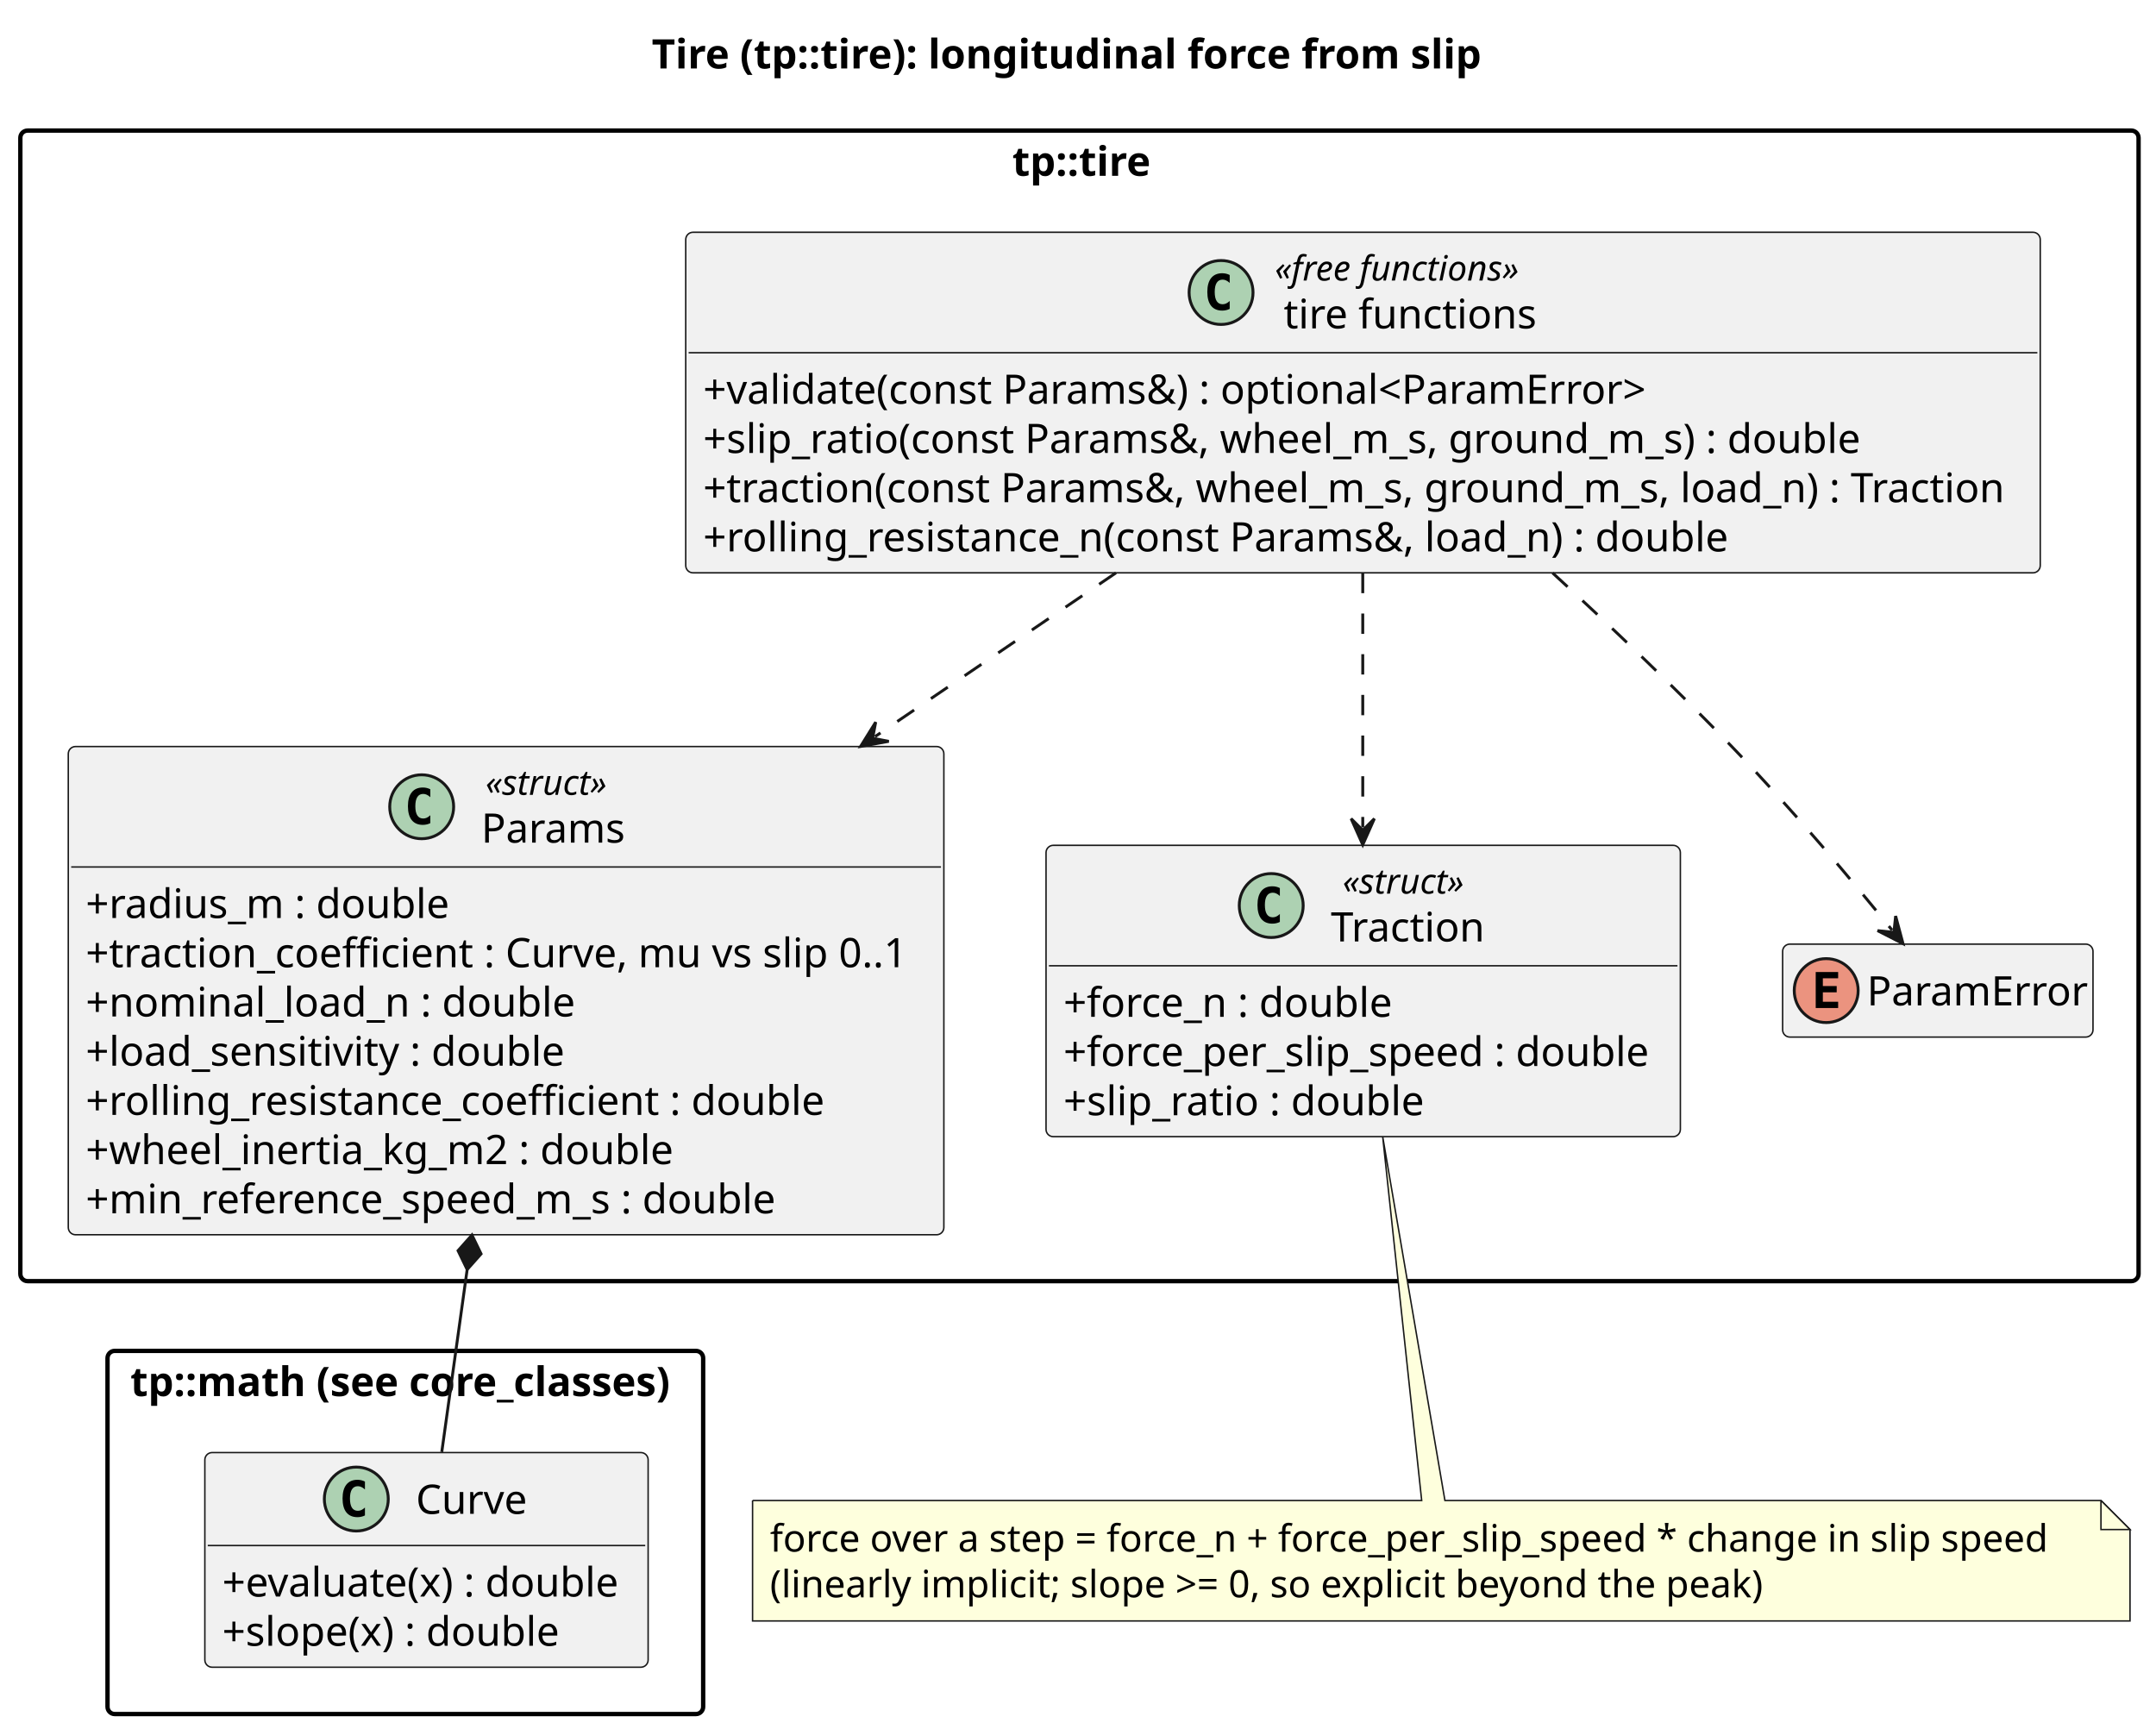
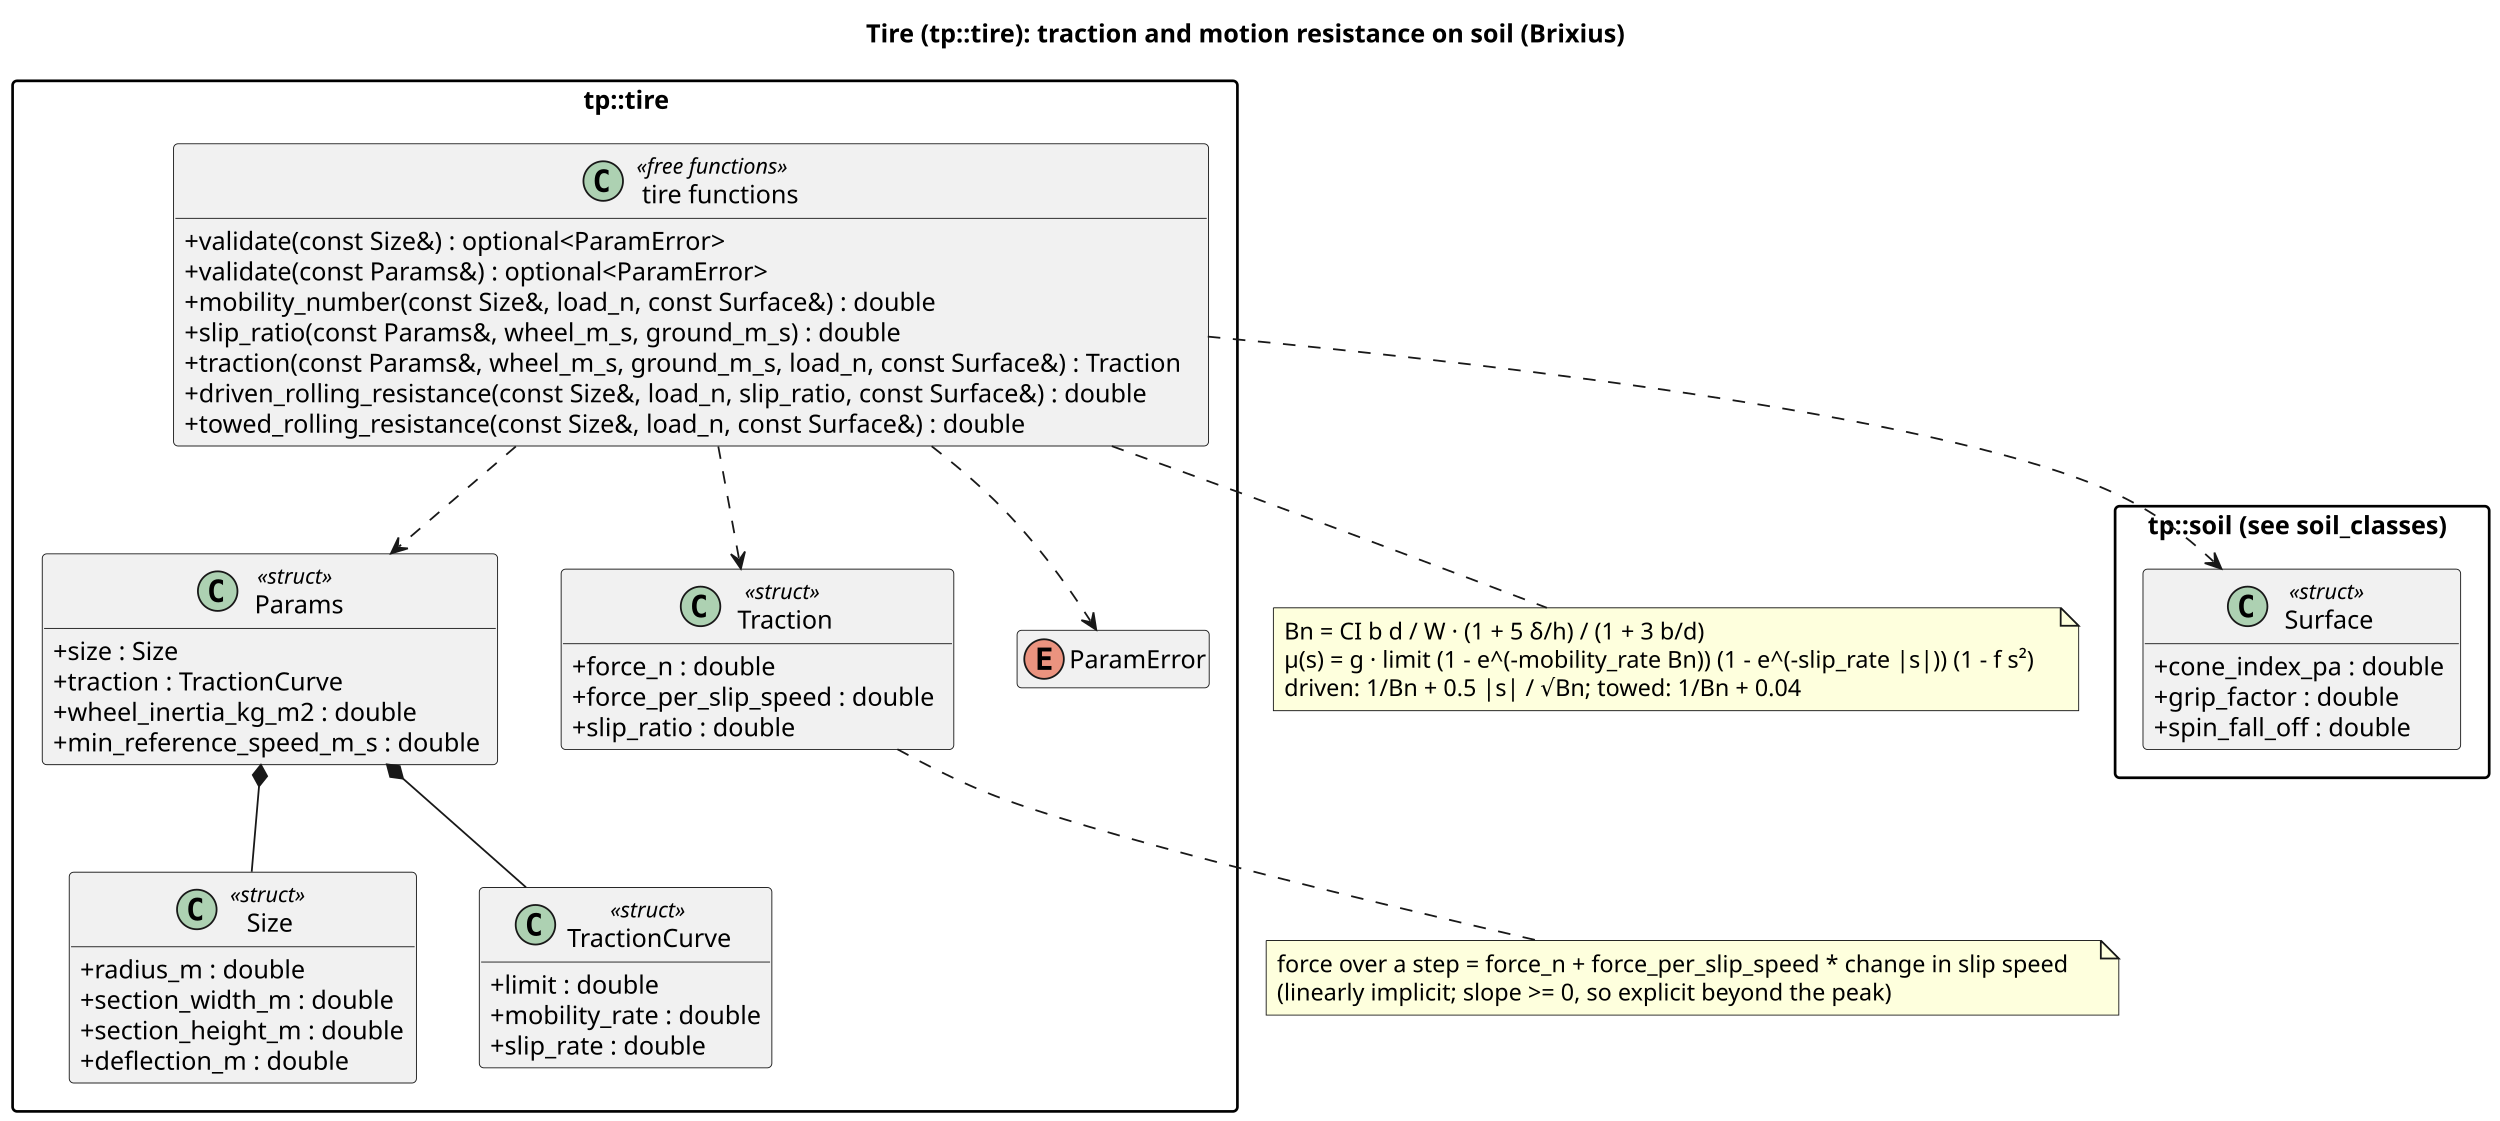
- <svg xmlns="http://www.w3.org/2000/svg" contentStyleType="text/css" height="595px" preserveAspectRatio="none" style="width:742px;height:595px;background:#FFFFFF;" version="1.1" viewBox="0 0 742 595" width="742px" zoomAndPan="magnify">
+ <svg xmlns="http://www.w3.org/2000/svg" contentStyleType="text/css" height="623px" preserveAspectRatio="none" style="width:1390px;height:623px;background:#FFFFFF;" version="1.1" viewBox="0 0 1390 623" width="1390px" zoomAndPan="magnify">
  <defs />
  <g>
-     <text fill="#000000" font-family="sans-serif" font-size="14" font-weight="bold" lengthAdjust="spacing" textLength="279.412" x="224.294" y="23.562">Tire (tp::tire): longitudinal force from slip</text>
-     <g id="cluster_tp::math (see core_classes)">
-       <rect fill="none" height="125" rx="2.5" ry="2.5" style="stroke:#000000;stroke-width:1.5;" width="205" x="37" y="464.94" />
-       <text fill="#000000" font-family="sans-serif" font-size="14" font-weight="bold" lengthAdjust="spacing" textLength="189.308" x="44.846" y="480.502">tp::math (see core_classes)</text>
+     <text fill="#000000" font-family="sans-serif" font-size="14" font-weight="bold" lengthAdjust="spacing" textLength="413.034" x="481.483" y="23.562">Tire (tp::tire): traction and motion resistance on soil (Brixius)</text>
+     <g id="cluster_tp::soil (see soil_classes)">
+       <rect fill="none" height="151" rx="2.5" ry="2.5" style="stroke:#000000;stroke-width:1.5;" width="208" x="1176" y="281.44" />
+       <text fill="#000000" font-family="sans-serif" font-size="14" font-weight="bold" lengthAdjust="spacing" textLength="171.726" x="1194.137" y="297.002">tp::soil (see soil_classes)</text>
    </g>
    <g id="cluster_tp::tire">
-       <rect fill="none" height="396" rx="2.5" ry="2.5" style="stroke:#000000;stroke-width:1.5;" width="729" x="7" y="44.94" />
-       <text fill="#000000" font-family="sans-serif" font-size="14" font-weight="bold" lengthAdjust="spacing" textLength="46.266" x="348.367" y="60.502">tp::tire</text>
+       <rect fill="none" height="573" rx="2.5" ry="2.5" style="stroke:#000000;stroke-width:1.5;" width="681" x="7" y="44.94" />
+       <text fill="#000000" font-family="sans-serif" font-size="14" font-weight="bold" lengthAdjust="spacing" textLength="46.266" x="324.367" y="60.502">tp::tire</text>
    </g>
-     <g id="elem_Curve">
-       <rect codeLine="7" fill="#F1F1F1" height="73.879" id="Curve" rx="2.5" ry="2.5" style="stroke:#181818;stroke-width:0.5;" width="152.56" x="70.5" y="499.94" />
-       <ellipse cx="122.627" cy="515.939" fill="#ADD1B2" rx="11" ry="11" style="stroke:#181818;stroke-width:1.0;" />
-       <path d="M125.596,521.58 Q125.018,521.877 124.377,522.018 Q123.737,522.174 123.034,522.174 Q120.534,522.174 119.206,520.533 Q117.893,518.877 117.893,515.752 Q117.893,512.627 119.206,510.971 Q120.534,509.315 123.034,509.315 Q123.737,509.315 124.377,509.471 Q125.034,509.627 125.596,509.924 L125.596,512.643 Q124.971,512.064 124.377,511.799 Q123.784,511.518 123.159,511.518 Q121.815,511.518 121.127,512.596 Q120.44,513.658 120.44,515.752 Q120.44,517.846 121.127,518.924 Q121.815,519.986 123.159,519.986 Q123.784,519.986 124.377,519.721 Q124.971,519.439 125.596,518.861 L125.596,521.58 Z " fill="#000000" />
-       <text fill="#000000" font-family="sans-serif" font-size="14" lengthAdjust="spacing" textLength="39.806" x="143.127" y="521.032">Curve</text>
-       <line style="stroke:#181818;stroke-width:0.5;" x1="71.5" x2="222.06" y1="531.939" y2="531.939" />
-       <text fill="#000000" font-family="sans-serif" font-size="14" lengthAdjust="spacing" textLength="140.56" x="76.5" y="549.502">+evaluate(x) : double</text>
-       <text fill="#000000" font-family="sans-serif" font-size="14" lengthAdjust="spacing" textLength="120.306" x="76.5" y="566.441">+slope(x) : double</text>
+     <g id="elem_Surface">
+       <rect codeLine="7" fill="#F1F1F1" height="100.277" id="Surface" rx="2.5" ry="2.5" style="stroke:#181818;stroke-width:0.5;" width="176.609" x="1191.5" y="316.44" />
+       <ellipse cx="1249.688" cy="337.169" fill="#ADD1B2" rx="11" ry="11" style="stroke:#181818;stroke-width:1.0;" />
+       <path d="M1252.656,342.81 Q1252.078,343.106 1251.438,343.247 Q1250.797,343.403 1250.094,343.403 Q1247.594,343.403 1246.266,341.763 Q1244.953,340.106 1244.953,336.981 Q1244.953,333.856 1246.266,332.2 Q1247.594,330.544 1250.094,330.544 Q1250.797,330.544 1251.438,330.7 Q1252.094,330.856 1252.656,331.153 L1252.656,333.872 Q1252.031,333.294 1251.438,333.028 Q1250.844,332.747 1250.219,332.747 Q1248.875,332.747 1248.188,333.825 Q1247.5,334.888 1247.5,336.981 Q1247.5,339.075 1248.188,340.153 Q1248.875,341.216 1250.219,341.216 Q1250.844,341.216 1251.438,340.95 Q1252.031,340.669 1252.656,340.091 L1252.656,342.81 Z " fill="#000000" />
+       <text fill="#000000" font-family="sans-serif" font-size="12" font-style="italic" lengthAdjust="spacing" textLength="46.676" x="1272.717" y="333.065">«struct»</text>
+       <text fill="#000000" font-family="sans-serif" font-size="14" lengthAdjust="spacing" textLength="51.734" x="1270.188" y="349.522">Surface</text>
+       <line style="stroke:#181818;stroke-width:0.5;" x1="1192.5" x2="1367.109" y1="357.898" y2="357.898" />
+       <text fill="#000000" font-family="sans-serif" font-size="14" lengthAdjust="spacing" textLength="164.609" x="1197.5" y="375.461">+cone_index_pa : double</text>
+       <text fill="#000000" font-family="sans-serif" font-size="14" lengthAdjust="spacing" textLength="138.031" x="1197.5" y="392.4">+grip_factor : double</text>
+       <text fill="#000000" font-family="sans-serif" font-size="14" lengthAdjust="spacing" textLength="145.517" x="1197.5" y="409.34">+spin_fall_off : double</text>
+     </g>
+     <g id="elem_Size">
+       <rect codeLine="15" fill="#F1F1F1" height="117.217" id="Size" rx="2.5" ry="2.5" style="stroke:#181818;stroke-width:0.5;" width="193.036" x="38.5" y="484.94" />
+       <ellipse cx="109.43" cy="505.669" fill="#ADD1B2" rx="11" ry="11" style="stroke:#181818;stroke-width:1.0;" />
+       <path d="M112.399,511.31 Q111.821,511.606 111.18,511.747 Q110.54,511.903 109.836,511.903 Q107.336,511.903 106.008,510.263 Q104.696,508.606 104.696,505.481 Q104.696,502.356 106.008,500.7 Q107.336,499.044 109.836,499.044 Q110.54,499.044 111.18,499.2 Q111.836,499.356 112.399,499.653 L112.399,502.372 Q111.774,501.794 111.18,501.528 Q110.586,501.247 109.961,501.247 Q108.618,501.247 107.93,502.325 Q107.243,503.388 107.243,505.481 Q107.243,507.575 107.93,508.653 Q108.618,509.716 109.961,509.716 Q110.586,509.716 111.18,509.45 Q111.774,509.169 112.399,508.591 L112.399,511.31 Z " fill="#000000" />
+       <text fill="#000000" font-family="sans-serif" font-size="12" font-style="italic" lengthAdjust="spacing" textLength="46.676" x="127.93" y="501.565">«struct»</text>
+       <text fill="#000000" font-family="sans-serif" font-size="14" lengthAdjust="spacing" textLength="28.267" x="137.135" y="518.021">Size</text>
+       <line style="stroke:#181818;stroke-width:0.5;" x1="39.5" x2="230.536" y1="526.398" y2="526.398" />
+       <text fill="#000000" font-family="sans-serif" font-size="14" lengthAdjust="spacing" textLength="125.952" x="44.5" y="543.961">+radius_m : double</text>
+       <text fill="#000000" font-family="sans-serif" font-size="14" lengthAdjust="spacing" textLength="176.039" x="44.5" y="560.9">+section_width_m : double</text>
+       <text fill="#000000" font-family="sans-serif" font-size="14" lengthAdjust="spacing" textLength="181.036" x="44.5" y="577.84">+section_height_m : double</text>
+       <text fill="#000000" font-family="sans-serif" font-size="14" lengthAdjust="spacing" textLength="151.293" x="44.5" y="594.779">+deflection_m : double</text>
+     </g>
+     <g id="elem_TractionCurve">
+       <rect codeLine="21" fill="#F1F1F1" height="100.277" id="TractionCurve" rx="2.5" ry="2.5" style="stroke:#181818;stroke-width:0.5;" width="162.65" x="266.5" y="493.44" />
+       <ellipse cx="297.719" cy="514.169" fill="#ADD1B2" rx="11" ry="11" style="stroke:#181818;stroke-width:1.0;" />
+       <path d="M300.687,519.81 Q300.109,520.106 299.469,520.247 Q298.828,520.403 298.125,520.403 Q295.625,520.403 294.297,518.763 Q292.984,517.106 292.984,513.981 Q292.984,510.856 294.297,509.2 Q295.625,507.544 298.125,507.544 Q298.828,507.544 299.469,507.7 Q300.125,507.856 300.687,508.153 L300.687,510.872 Q300.062,510.294 299.469,510.028 Q298.875,509.747 298.25,509.747 Q296.906,509.747 296.219,510.825 Q295.531,511.888 295.531,513.981 Q295.531,516.075 296.219,517.153 Q296.906,518.216 298.25,518.216 Q298.875,518.216 299.469,517.95 Q300.062,517.669 300.687,517.091 L300.687,519.81 Z " fill="#000000" />
+       <text fill="#000000" font-family="sans-serif" font-size="12" font-style="italic" lengthAdjust="spacing" textLength="46.676" x="339.289" y="510.065">«struct»</text>
+       <text fill="#000000" font-family="sans-serif" font-size="14" lengthAdjust="spacing" textLength="94.609" x="315.323" y="526.521">TractionCurve</text>
+       <line style="stroke:#181818;stroke-width:0.5;" x1="267.5" x2="428.15" y1="534.898" y2="534.898" />
+       <text fill="#000000" font-family="sans-serif" font-size="14" lengthAdjust="spacing" textLength="93.557" x="272.5" y="552.461">+limit : double</text>
+       <text fill="#000000" font-family="sans-serif" font-size="14" lengthAdjust="spacing" textLength="150.65" x="272.5" y="569.4">+mobility_rate : double</text>
+       <text fill="#000000" font-family="sans-serif" font-size="14" lengthAdjust="spacing" textLength="121.543" x="272.5" y="586.34">+slip_rate : double</text>
    </g>
    <g id="elem_Params">
-       <rect codeLine="14" fill="#F1F1F1" height="168.035" id="Params" rx="2.5" ry="2.5" style="stroke:#181818;stroke-width:0.5;" width="301.338" x="23.5" y="256.94" />
-       <ellipse cx="145.125" cy="277.669" fill="#ADD1B2" rx="11" ry="11" style="stroke:#181818;stroke-width:1.0;" />
-       <path d="M148.094,283.31 Q147.516,283.606 146.875,283.747 Q146.234,283.903 145.531,283.903 Q143.031,283.903 141.703,282.263 Q140.391,280.606 140.391,277.481 Q140.391,274.356 141.703,272.7 Q143.031,271.044 145.531,271.044 Q146.234,271.044 146.875,271.2 Q147.531,271.356 148.094,271.653 L148.094,274.372 Q147.469,273.794 146.875,273.528 Q146.281,273.247 145.656,273.247 Q144.312,273.247 143.625,274.325 Q142.938,275.388 142.938,277.481 Q142.938,279.575 143.625,280.653 Q144.312,281.716 145.656,281.716 Q146.281,281.716 146.875,281.45 Q147.469,281.169 148.094,280.591 L148.094,283.31 Z " fill="#000000" />
-       <text fill="#000000" font-family="sans-serif" font-size="12" font-style="italic" lengthAdjust="spacing" textLength="46.676" x="167.081" y="273.565">«struct»</text>
-       <text fill="#000000" font-family="sans-serif" font-size="14" lengthAdjust="spacing" textLength="49.588" x="165.625" y="290.022">Params</text>
-       <line style="stroke:#181818;stroke-width:0.5;" x1="24.5" x2="323.838" y1="298.398" y2="298.398" />
-       <text fill="#000000" font-family="sans-serif" font-size="14" lengthAdjust="spacing" textLength="125.952" x="29.5" y="315.961">+radius_m : double</text>
-       <text fill="#000000" font-family="sans-serif" font-size="14" lengthAdjust="spacing" textLength="289.338" x="29.5" y="332.9">+traction_coefficient : Curve, mu vs slip 0..1</text>
-       <text fill="#000000" font-family="sans-serif" font-size="14" lengthAdjust="spacing" textLength="167.644" x="29.5" y="349.84">+nominal_load_n : double</text>
-       <text fill="#000000" font-family="sans-serif" font-size="14" lengthAdjust="spacing" textLength="167.426" x="29.5" y="366.779">+load_sensitivity : double</text>
-       <text fill="#000000" font-family="sans-serif" font-size="14" lengthAdjust="spacing" textLength="259.191" x="29.5" y="383.719">+rolling_resistance_coefficient : double</text>
-       <text fill="#000000" font-family="sans-serif" font-size="14" lengthAdjust="spacing" textLength="203.144" x="29.5" y="400.658">+wheel_inertia_kg_m2 : double</text>
-       <text fill="#000000" font-family="sans-serif" font-size="14" lengthAdjust="spacing" textLength="241.158" x="29.5" y="417.598">+min_reference_speed_m_s : double</text>
+       <rect codeLine="26" fill="#F1F1F1" height="117.217" id="Params" rx="2.5" ry="2.5" style="stroke:#181818;stroke-width:0.5;" width="253.158" x="23.5" y="307.94" />
+       <ellipse cx="121.035" cy="328.669" fill="#ADD1B2" rx="11" ry="11" style="stroke:#181818;stroke-width:1.0;" />
+       <path d="M124.004,334.31 Q123.426,334.606 122.785,334.747 Q122.144,334.903 121.441,334.903 Q118.941,334.903 117.613,333.263 Q116.301,331.606 116.301,328.481 Q116.301,325.356 117.613,323.7 Q118.941,322.044 121.441,322.044 Q122.144,322.044 122.785,322.2 Q123.441,322.356 124.004,322.653 L124.004,325.372 Q123.379,324.794 122.785,324.528 Q122.191,324.247 121.566,324.247 Q120.223,324.247 119.535,325.325 Q118.848,326.388 118.848,328.481 Q118.848,330.575 119.535,331.653 Q120.223,332.716 121.566,332.716 Q122.191,332.716 122.785,332.45 Q123.379,332.169 124.004,331.591 L124.004,334.31 Z " fill="#000000" />
+       <text fill="#000000" font-family="sans-serif" font-size="12" font-style="italic" lengthAdjust="spacing" textLength="46.676" x="142.991" y="324.565">«struct»</text>
+       <text fill="#000000" font-family="sans-serif" font-size="14" lengthAdjust="spacing" textLength="49.588" x="141.535" y="341.022">Params</text>
+       <line style="stroke:#181818;stroke-width:0.5;" x1="24.5" x2="275.658" y1="349.398" y2="349.398" />
+       <text fill="#000000" font-family="sans-serif" font-size="14" lengthAdjust="spacing" textLength="76.111" x="29.5" y="366.961">+size : Size</text>
+       <text fill="#000000" font-family="sans-serif" font-size="14" lengthAdjust="spacing" textLength="166.127" x="29.5" y="383.9">+traction : TractionCurve</text>
+       <text fill="#000000" font-family="sans-serif" font-size="14" lengthAdjust="spacing" textLength="203.144" x="29.5" y="400.84">+wheel_inertia_kg_m2 : double</text>
+       <text fill="#000000" font-family="sans-serif" font-size="14" lengthAdjust="spacing" textLength="241.158" x="29.5" y="417.779">+min_reference_speed_m_s : double</text>
    </g>
    <g id="elem_Traction">
-       <rect codeLine="23" fill="#F1F1F1" height="100.277" id="Traction" rx="2.5" ry="2.5" style="stroke:#181818;stroke-width:0.5;" width="218.309" x="360" y="290.94" />
-       <ellipse cx="437.502" cy="311.669" fill="#ADD1B2" rx="11" ry="11" style="stroke:#181818;stroke-width:1.0;" />
-       <path d="M440.471,317.31 Q439.893,317.606 439.252,317.747 Q438.612,317.903 437.909,317.903 Q435.409,317.903 434.081,316.263 Q432.768,314.606 432.768,311.481 Q432.768,308.356 434.081,306.7 Q435.409,305.044 437.909,305.044 Q438.612,305.044 439.252,305.2 Q439.909,305.356 440.471,305.653 L440.471,308.372 Q439.846,307.794 439.252,307.528 Q438.659,307.247 438.034,307.247 Q436.69,307.247 436.002,308.325 Q435.315,309.388 435.315,311.481 Q435.315,313.575 436.002,314.653 Q436.69,315.716 438.034,315.716 Q438.659,315.716 439.252,315.45 Q439.846,315.169 440.471,314.591 L440.471,317.31 Z " fill="#000000" />
-       <text fill="#000000" font-family="sans-serif" font-size="12" font-style="italic" lengthAdjust="spacing" textLength="46.676" x="462.066" y="307.565">«struct»</text>
-       <text fill="#000000" font-family="sans-serif" font-size="14" lengthAdjust="spacing" textLength="54.804" x="458.002" y="324.022">Traction</text>
-       <line style="stroke:#181818;stroke-width:0.5;" x1="361" x2="577.309" y1="332.398" y2="332.398" />
-       <text fill="#000000" font-family="sans-serif" font-size="14" lengthAdjust="spacing" textLength="116.204" x="366" y="349.961">+force_n : double</text>
-       <text fill="#000000" font-family="sans-serif" font-size="14" lengthAdjust="spacing" textLength="206.309" x="366" y="366.9">+force_per_slip_speed : double</text>
-       <text fill="#000000" font-family="sans-serif" font-size="14" lengthAdjust="spacing" textLength="125.166" x="366" y="383.84">+slip_ratio : double</text>
+       <rect codeLine="32" fill="#F1F1F1" height="100.277" id="Traction" rx="2.5" ry="2.5" style="stroke:#181818;stroke-width:0.5;" width="218.309" x="312" y="316.44" />
+       <ellipse cx="389.502" cy="337.169" fill="#ADD1B2" rx="11" ry="11" style="stroke:#181818;stroke-width:1.0;" />
+       <path d="M392.471,342.81 Q391.893,343.106 391.252,343.247 Q390.612,343.403 389.909,343.403 Q387.409,343.403 386.081,341.763 Q384.768,340.106 384.768,336.981 Q384.768,333.856 386.081,332.2 Q387.409,330.544 389.909,330.544 Q390.612,330.544 391.252,330.7 Q391.909,330.856 392.471,331.153 L392.471,333.872 Q391.846,333.294 391.252,333.028 Q390.659,332.747 390.034,332.747 Q388.69,332.747 388.002,333.825 Q387.315,334.888 387.315,336.981 Q387.315,339.075 388.002,340.153 Q388.69,341.216 390.034,341.216 Q390.659,341.216 391.252,340.95 Q391.846,340.669 392.471,340.091 L392.471,342.81 Z " fill="#000000" />
+       <text fill="#000000" font-family="sans-serif" font-size="12" font-style="italic" lengthAdjust="spacing" textLength="46.676" x="414.066" y="333.065">«struct»</text>
+       <text fill="#000000" font-family="sans-serif" font-size="14" lengthAdjust="spacing" textLength="54.804" x="410.002" y="349.522">Traction</text>
+       <line style="stroke:#181818;stroke-width:0.5;" x1="313" x2="529.309" y1="357.898" y2="357.898" />
+       <text fill="#000000" font-family="sans-serif" font-size="14" lengthAdjust="spacing" textLength="116.204" x="318" y="375.461">+force_n : double</text>
+       <text fill="#000000" font-family="sans-serif" font-size="14" lengthAdjust="spacing" textLength="206.309" x="318" y="392.4">+force_per_slip_speed : double</text>
+       <text fill="#000000" font-family="sans-serif" font-size="14" lengthAdjust="spacing" textLength="125.166" x="318" y="409.34">+slip_ratio : double</text>
    </g>
    <g id="elem_ParamError">
-       <rect codeLine="28" fill="#F1F1F1" height="32" id="ParamError" rx="2.5" ry="2.5" style="stroke:#181818;stroke-width:0.5;" width="106.819" x="613.5" y="324.94" />
-       <ellipse cx="628.5" cy="340.94" fill="#EB937F" rx="11" ry="11" style="stroke:#181818;stroke-width:1.0;" />
-       <path d="M632.609,346.94 L624.891,346.94 L624.891,334.549 L632.609,334.549 L632.609,336.705 L627.344,336.705 L627.344,339.377 L632.109,339.377 L632.109,341.533 L627.344,341.533 L627.344,344.783 L632.609,344.783 L632.609,346.94 Z " fill="#000000" />
-       <text fill="#000000" font-family="sans-serif" font-size="14" lengthAdjust="spacing" textLength="74.819" x="642.5" y="346.032">ParamError</text>
+       <rect codeLine="37" fill="#F1F1F1" height="32" id="ParamError" rx="2.5" ry="2.5" style="stroke:#181818;stroke-width:0.5;" width="106.819" x="565.5" y="350.44" />
+       <ellipse cx="580.5" cy="366.44" fill="#EB937F" rx="11" ry="11" style="stroke:#181818;stroke-width:1.0;" />
+       <path d="M584.609,372.44 L576.891,372.44 L576.891,360.049 L584.609,360.049 L584.609,362.205 L579.344,362.205 L579.344,364.877 L584.109,364.877 L584.109,367.033 L579.344,367.033 L579.344,370.283 L584.609,370.283 L584.609,372.44 Z " fill="#000000" />
+       <text fill="#000000" font-family="sans-serif" font-size="14" lengthAdjust="spacing" textLength="74.819" x="594.5" y="371.532">ParamError</text>
    </g>
    <g id="elem_TireFns">
-       <rect codeLine="29" fill="#F1F1F1" height="117.217" id="TireFns" rx="2.5" ry="2.5" style="stroke:#181818;stroke-width:0.5;" width="466.166" x="236" y="79.939" />
-       <ellipse cx="420.239" cy="100.669" fill="#ADD1B2" rx="11" ry="11" style="stroke:#181818;stroke-width:1.0;" />
-       <path d="M423.208,106.31 Q422.63,106.606 421.989,106.747 Q421.349,106.903 420.646,106.903 Q418.146,106.903 416.817,105.263 Q415.505,103.606 415.505,100.481 Q415.505,97.356 416.817,95.7 Q418.146,94.044 420.646,94.044 Q421.349,94.044 421.989,94.2 Q422.646,94.356 423.208,94.653 L423.208,97.372 Q422.583,96.794 421.989,96.528 Q421.396,96.247 420.771,96.247 Q419.427,96.247 418.739,97.325 Q418.052,98.388 418.052,100.481 Q418.052,102.575 418.739,103.653 Q419.427,104.716 420.771,104.716 Q421.396,104.716 421.989,104.45 Q422.583,104.169 423.208,103.591 L423.208,106.31 Z " fill="#000000" />
-       <text fill="#000000" font-family="sans-serif" font-size="12" font-style="italic" lengthAdjust="spacing" textLength="93.188" x="438.739" y="96.564">«free functions»</text>
-       <text fill="#000000" font-family="sans-serif" font-size="14" lengthAdjust="spacing" textLength="87.097" x="441.785" y="113.022">tire functions</text>
-       <line style="stroke:#181818;stroke-width:0.5;" x1="237" x2="701.166" y1="121.398" y2="121.398" />
-       <text fill="#000000" font-family="sans-serif" font-size="14" lengthAdjust="spacing" textLength="328.446" x="242" y="138.961">+validate(const Params&amp;) : optional&lt;ParamError&gt;</text>
-       <text fill="#000000" font-family="sans-serif" font-size="14" lengthAdjust="spacing" textLength="402.165" x="242" y="155.9">+slip_ratio(const Params&amp;, wheel_m_s, ground_m_s) : double</text>
-       <text fill="#000000" font-family="sans-serif" font-size="14" lengthAdjust="spacing" textLength="454.166" x="242" y="172.84">+traction(const Params&amp;, wheel_m_s, ground_m_s, load_n) : Traction</text>
-       <text fill="#000000" font-family="sans-serif" font-size="14" lengthAdjust="spacing" textLength="356.986" x="242" y="189.779">+rolling_resistance_n(const Params&amp;, load_n) : double</text>
+       <rect codeLine="38" fill="#F1F1F1" height="168.035" id="TireFns" rx="2.5" ry="2.5" style="stroke:#181818;stroke-width:0.5;" width="575.459" x="96.5" y="79.939" />
+       <ellipse cx="335.386" cy="100.669" fill="#ADD1B2" rx="11" ry="11" style="stroke:#181818;stroke-width:1.0;" />
+       <path d="M338.354,106.31 Q337.776,106.606 337.136,106.747 Q336.495,106.903 335.792,106.903 Q333.292,106.903 331.964,105.263 Q330.651,103.606 330.651,100.481 Q330.651,97.356 331.964,95.7 Q333.292,94.044 335.792,94.044 Q336.495,94.044 337.136,94.2 Q337.792,94.356 338.354,94.653 L338.354,97.372 Q337.729,96.794 337.136,96.528 Q336.542,96.247 335.917,96.247 Q334.573,96.247 333.886,97.325 Q333.198,98.388 333.198,100.481 Q333.198,102.575 333.886,103.653 Q334.573,104.716 335.917,104.716 Q336.542,104.716 337.136,104.45 Q337.729,104.169 338.354,103.591 L338.354,106.31 Z " fill="#000000" />
+       <text fill="#000000" font-family="sans-serif" font-size="12" font-style="italic" lengthAdjust="spacing" textLength="93.188" x="353.886" y="96.564">«free functions»</text>
+       <text fill="#000000" font-family="sans-serif" font-size="14" lengthAdjust="spacing" textLength="87.097" x="356.931" y="113.022">tire functions</text>
+       <line style="stroke:#181818;stroke-width:0.5;" x1="97.5" x2="670.959" y1="121.398" y2="121.398" />
+       <text fill="#000000" font-family="sans-serif" font-size="14" lengthAdjust="spacing" textLength="307.125" x="102.5" y="138.961">+validate(const Size&amp;) : optional&lt;ParamError&gt;</text>
+       <text fill="#000000" font-family="sans-serif" font-size="14" lengthAdjust="spacing" textLength="328.446" x="102.5" y="155.9">+validate(const Params&amp;) : optional&lt;ParamError&gt;</text>
+       <text fill="#000000" font-family="sans-serif" font-size="14" lengthAdjust="spacing" textLength="423.801" x="102.5" y="172.84">+mobility_number(const Size&amp;, load_n, const Surface&amp;) : double</text>
+       <text fill="#000000" font-family="sans-serif" font-size="14" lengthAdjust="spacing" textLength="402.165" x="102.5" y="189.779">+slip_ratio(const Params&amp;, wheel_m_s, ground_m_s) : double</text>
+       <text fill="#000000" font-family="sans-serif" font-size="14" lengthAdjust="spacing" textLength="563.459" x="102.5" y="206.719">+traction(const Params&amp;, wheel_m_s, ground_m_s, load_n, const Surface&amp;) : Traction</text>
+       <text fill="#000000" font-family="sans-serif" font-size="14" lengthAdjust="spacing" textLength="544.817" x="102.5" y="223.658">+driven_rolling_resistance(const Size&amp;, load_n, slip_ratio, const Surface&amp;) : double</text>
+       <text fill="#000000" font-family="sans-serif" font-size="14" lengthAdjust="spacing" textLength="477.853" x="102.5" y="240.598">+towed_rolling_resistance(const Size&amp;, load_n, const Surface&amp;) : double</text>
    </g>
-     <g id="elem_GMN13">
-       <path d="M259,516.439 L259,557.898 A0,0 0 0 0 259,557.898 L733.058,557.898 A0,0 0 0 0 733.058,557.898 L733.058,526.439 L723.058,516.439 L497.28,516.439 L475.85,391.149 L489.28,516.439 L259,516.439 A0,0 0 0 0 259,516.439 " fill="#FEFFDD" style="stroke:#181818;stroke-width:0.5;" />
-       <path d="M723.058,516.439 L723.058,526.439 L733.058,526.439 L723.058,516.439 " fill="#FEFFDD" style="stroke:#181818;stroke-width:0.5;" />
-       <text fill="#000000" font-family="sans-serif" font-size="13" lengthAdjust="spacing" textLength="453.058" x="265" y="534.033">force over a step = force_n + force_per_slip_speed * change in slip speed</text>
-       <text fill="#000000" font-family="sans-serif" font-size="13" lengthAdjust="spacing" textLength="350.822" x="265" y="549.763">(linearly implicit; slope &gt;= 0, so explicit beyond the peak)</text>
+     <g id="elem_GMN17">
+       <path d="M708,337.94 L708,395.128 L1155.74,395.128 L1155.74,347.94 L1145.74,337.94 L708,337.94 " fill="#FEFFDD" style="stroke:#181818;stroke-width:0.5;" />
+       <path d="M1145.74,337.94 L1145.74,347.94 L1155.74,347.94 L1145.74,337.94 " fill="#FEFFDD" style="stroke:#181818;stroke-width:1.0;" />
+       <text fill="#000000" font-family="sans-serif" font-size="13" lengthAdjust="spacing" textLength="241.363" x="714" y="355.533">Bn = CI b d / W · (1 + 5 δ/h) / (1 + 3 b/d)</text>
+       <text fill="#000000" font-family="sans-serif" font-size="13" lengthAdjust="spacing" textLength="426.74" x="714" y="371.263">μ(s) = g · limit (1 - e^(-mobility_rate Bn)) (1 - e^(-slip_rate |s|)) (1 - f s²)</text>
+       <text fill="#000000" font-family="sans-serif" font-size="13" lengthAdjust="spacing" textLength="290.9" x="714" y="386.992">driven: 1/Bn + 0.5 |s| / √Bn;  towed: 1/Bn + 0.04</text>
    </g>
-     <g id="link_Params_Curve">
-       <path codeLine="35" d="M160.778,436.945 C157.148,463.065 154.97,478.67 152.04,499.75 " fill="none" id="Params-backto-Curve" style="stroke:#181818;stroke-width:1.0;" />
-       <polygon fill="#181818" points="162.43,425.06,157.642,430.452,160.778,436.945,165.566,431.553,162.43,425.06" style="stroke:#181818;stroke-width:1.0;" />
+     <g id="elem_GMN20">
+       <path d="M704,522.939 L704,564.398 L1178.058,564.398 L1178.058,532.939 L1168.058,522.939 L704,522.939 " fill="#FEFFDD" style="stroke:#181818;stroke-width:0.5;" />
+       <path d="M1168.058,522.939 L1168.058,532.939 L1178.058,532.939 L1168.058,522.939 " fill="#FEFFDD" style="stroke:#181818;stroke-width:1.0;" />
+       <text fill="#000000" font-family="sans-serif" font-size="13" lengthAdjust="spacing" textLength="453.058" x="710" y="540.533">force over a step = force_n + force_per_slip_speed * change in slip speed</text>
+       <text fill="#000000" font-family="sans-serif" font-size="13" lengthAdjust="spacing" textLength="350.822" x="710" y="556.263">(linearly implicit; slope &gt;= 0, so explicit beyond the peak)</text>
+     </g>
+     <g id="link_Params_Size">
+       <path codeLine="47" d="M144.024,437.185 C142.384,456.296 141.59,465.599 139.95,484.709 " fill="none" id="Params-backto-Size" style="stroke:#181818;stroke-width:1.0;" />
+       <polygon fill="#181818" points="145.05,425.229,140.552,430.865,144.024,437.185,148.522,431.55,145.05,425.229" style="stroke:#181818;stroke-width:1.0;" />
+     </g>
+     <g id="link_Params_TractionCurve">
+       <path codeLine="48" d="M224.1,432.928 C249.12,455.048 268.44,472.12 292.48,493.37 " fill="none" id="Params-backto-TractionCurve" style="stroke:#181818;stroke-width:1.0;" />
+       <polygon fill="#181818" points="215.11,424.979,216.956,431.95,224.1,432.928,222.255,425.957,215.11,424.979" style="stroke:#181818;stroke-width:1.0;" />
    </g>
    <g id="link_TireFns_Params">
-       <path codeLine="36" d="M384.07,197.16 C356.67,215.79 330.682,233.446 301.142,253.526 " fill="none" id="TireFns-to-Params" style="stroke:#181818;stroke-width:1.0;stroke-dasharray:7.0,7.0;" />
-       <polygon fill="#181818" points="296.18,256.899,305.872,255.148,300.315,254.089,301.375,248.532,296.18,256.899" style="stroke:#181818;stroke-width:1.0;" />
+       <path codeLine="49" d="M286.8,248.23 C263.44,268.24 243.556,285.276 221.906,303.826 " fill="none" id="TireFns-to-Params" style="stroke:#181818;stroke-width:1.0;stroke-dasharray:7.0,7.0;" />
+       <polygon fill="#181818" points="217.35,307.729,226.787,304.911,221.147,304.476,221.582,298.836,217.35,307.729" style="stroke:#181818;stroke-width:1.0;" />
    </g>
    <g id="link_TireFns_Traction">
-       <path codeLine="37" d="M469,197.16 C469,226.78 469,256.469 469,284.76 " fill="none" id="TireFns-to-Traction" style="stroke:#181818;stroke-width:1.0;stroke-dasharray:7.0,7.0;" />
-       <polygon fill="#181818" points="469,290.76,473,281.76,469,285.76,465,281.76,469,290.76" style="stroke:#181818;stroke-width:1.0;" />
+       <path codeLine="50" d="M399.37,248.23 C403.64,271.36 407.052,289.829 410.832,310.329 " fill="none" id="TireFns-to-Traction" style="stroke:#181818;stroke-width:1.0;stroke-dasharray:7.0,7.0;" />
+       <polygon fill="#181818" points="411.92,316.229,414.222,306.653,411.013,311.312,406.354,308.104,411.92,316.229" style="stroke:#181818;stroke-width:1.0;" />
    </g>
    <g id="link_TireFns_ParamError">
-       <path codeLine="38" d="M534.34,197.2 C554.58,215.79 576.64,236.81 596,256.94 C617.82,279.63 637.428,303.123 651.168,320.123 " fill="none" id="TireFns-to-ParamError" style="stroke:#181818;stroke-width:1.0;stroke-dasharray:7.0,7.0;" />
-       <polygon fill="#181818" points="654.94,324.789,652.394,315.276,651.797,320.901,646.172,320.304,654.94,324.789" style="stroke:#181818;stroke-width:1.0;" />
+       <path codeLine="51" d="M517.98,248.089 C528.48,256.229 538.62,264.719 548,273.44 C573.56,297.209 593.739,325.833 606.249,345.153 " fill="none" id="TireFns-to-ParamError" style="stroke:#181818;stroke-width:1.0;stroke-dasharray:7.0,7.0;" />
+       <polygon fill="#181818" points="609.51,350.19,607.976,340.461,606.792,345.993,601.261,344.809,609.51,350.19" style="stroke:#181818;stroke-width:1.0;" />
+     </g>
+     <g id="link_TireFns_Surface">
+       <path codeLine="52" d="M671.52,187.149 C859.58,204.959 1086.09,233.589 1174,273.44 C1196.42,283.599 1213.239,295.991 1230.729,312.201 " fill="none" id="TireFns-to-Surface" style="stroke:#181818;stroke-width:1.0;stroke-dasharray:7.0,7.0;" />
+       <polygon fill="#181818" points="1235.13,316.279,1231.248,307.228,1231.463,312.881,1225.81,313.095,1235.13,316.279" style="stroke:#181818;stroke-width:1.0;" />
+     </g>
+     <g id="link_TireFns_GMN17">
+       <path d="M618.17,248.049 C641.78,256.57 665.38,265.139 688,273.44 C746.01,294.729 811.53,319.469 860.06,337.93 " fill="none" id="TireFns-GMN17" style="stroke:#181818;stroke-width:1.0;stroke-dasharray:7.0,7.0;" />
+     </g>
+     <g id="link_Traction_GMN20">
+       <path d="M498.95,416.579 C514.8,425.32 531.64,433.76 548,440.44 C603.14,462.959 756.75,500.2 854.79,522.909 " fill="none" id="Traction-GMN20" style="stroke:#181818;stroke-width:1.0;stroke-dasharray:7.0,7.0;" />
    </g>
  </g>
</svg>
